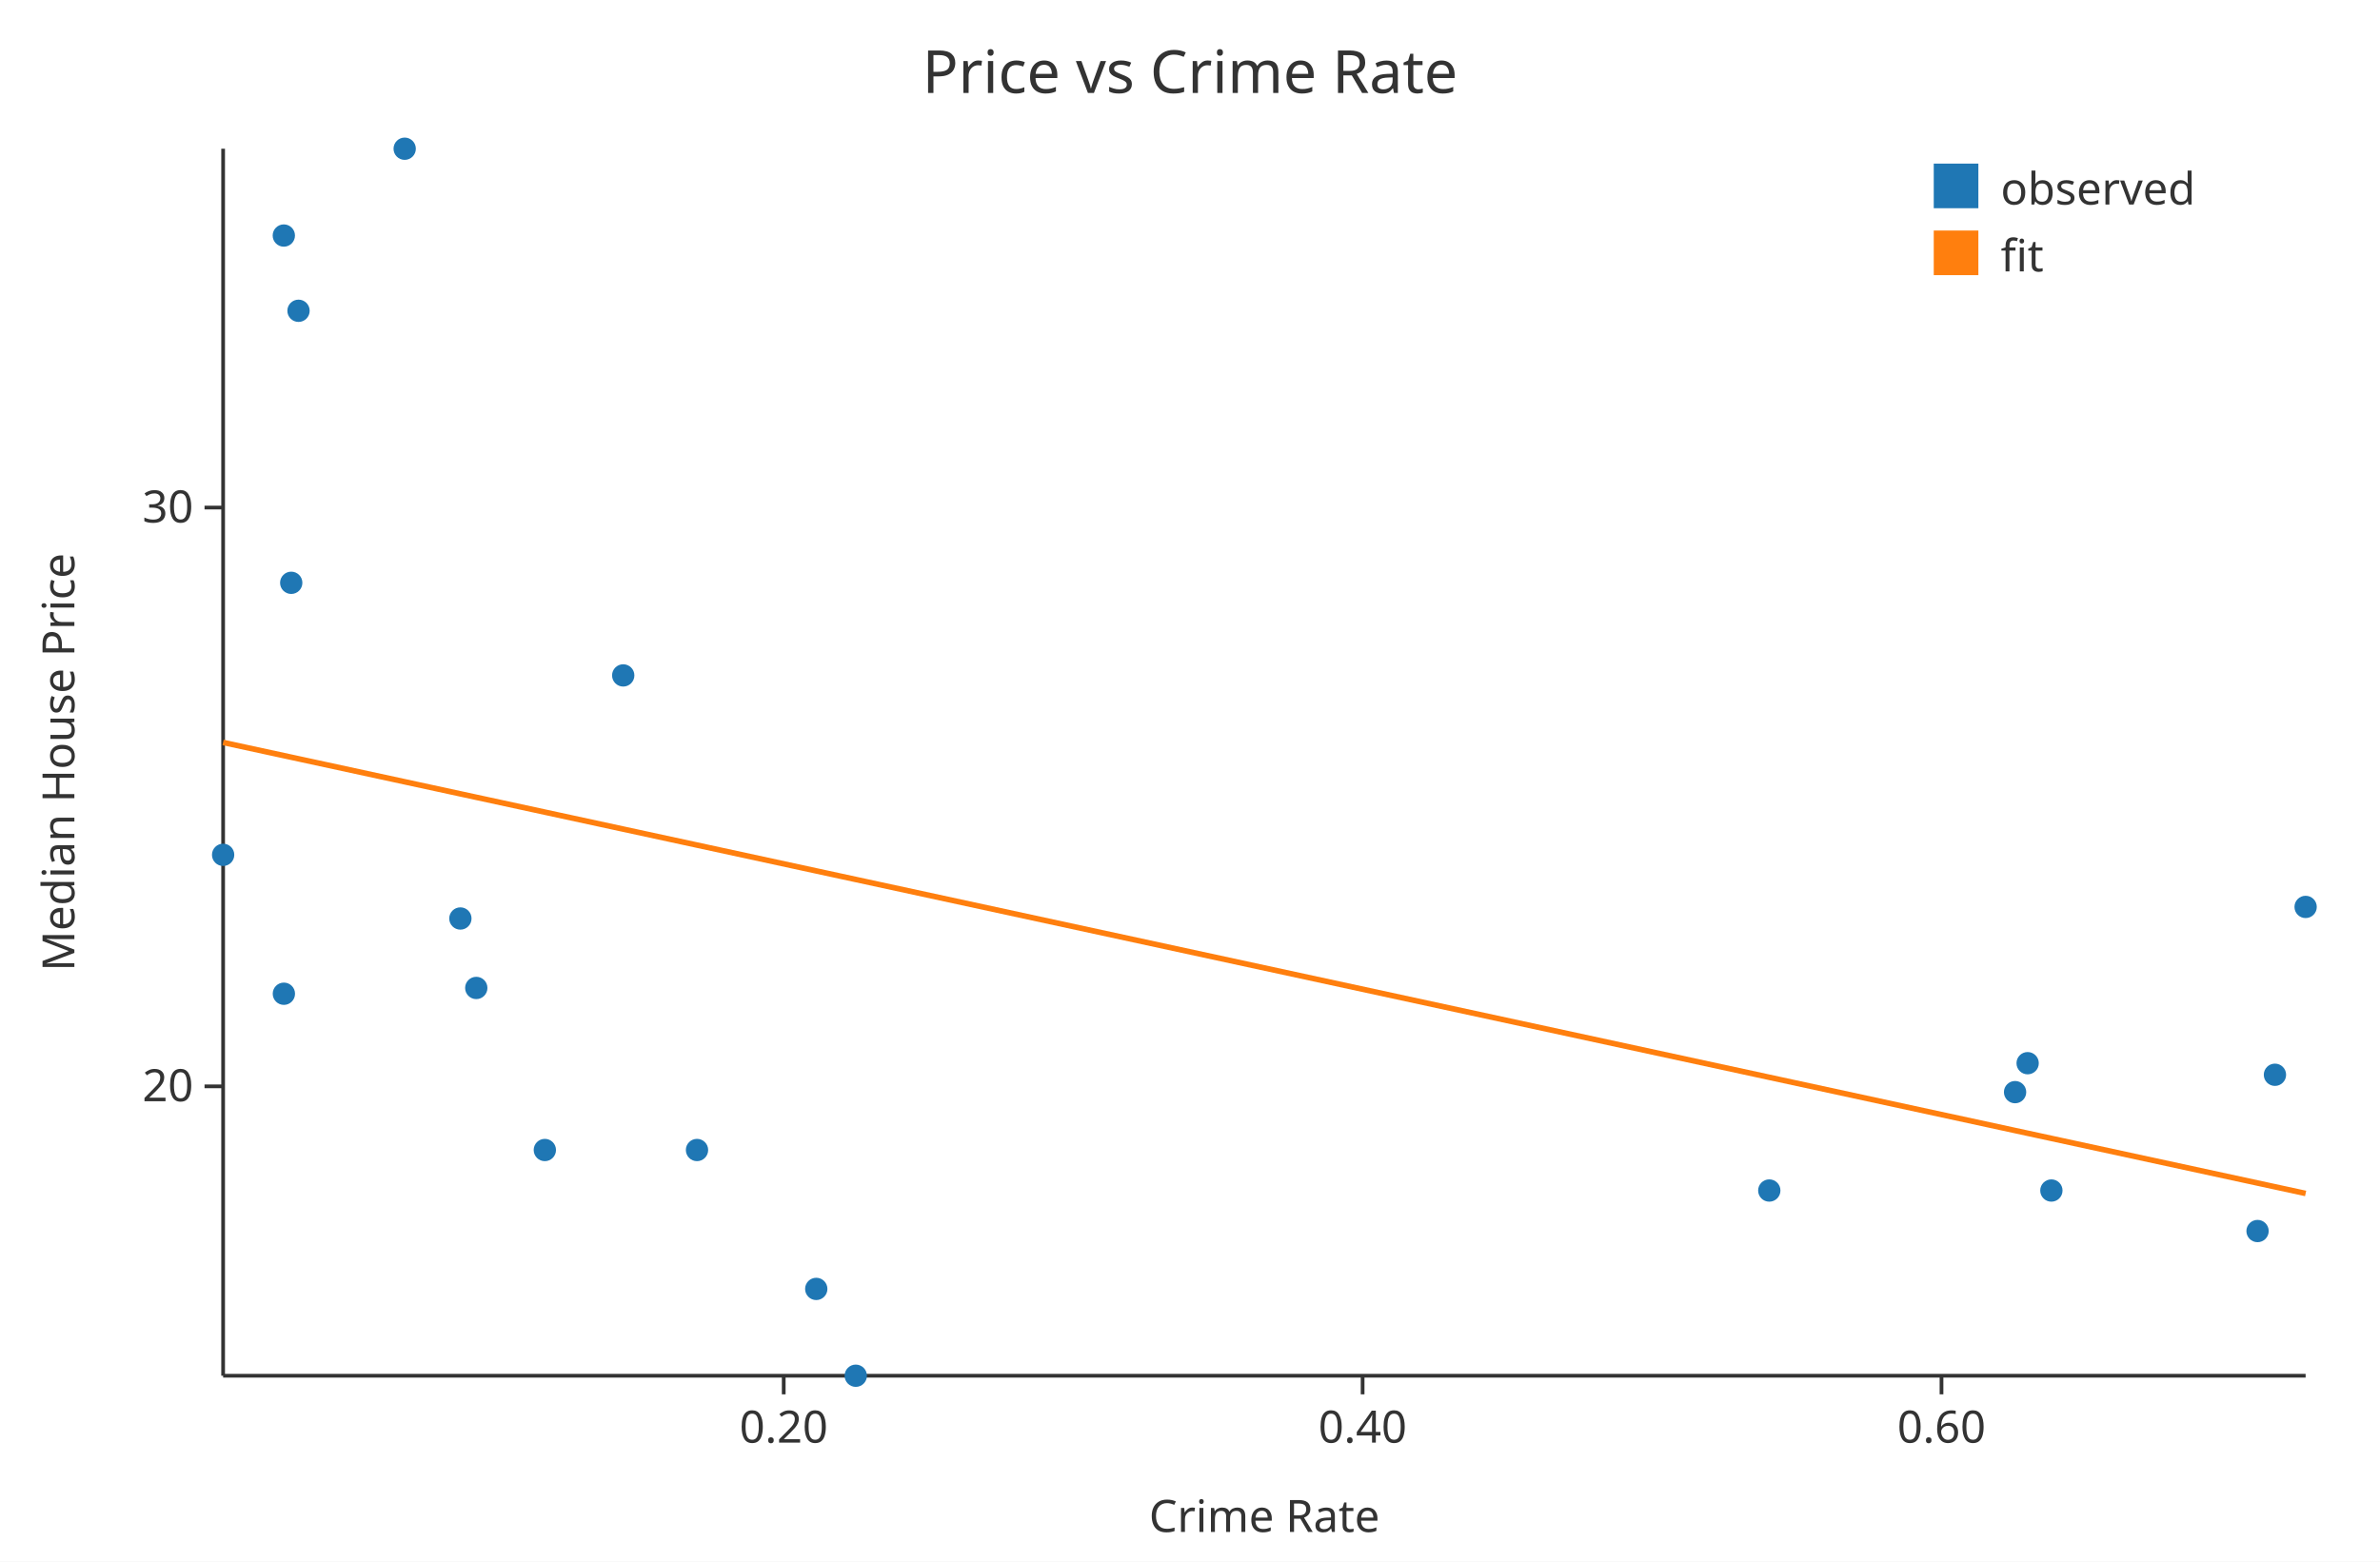
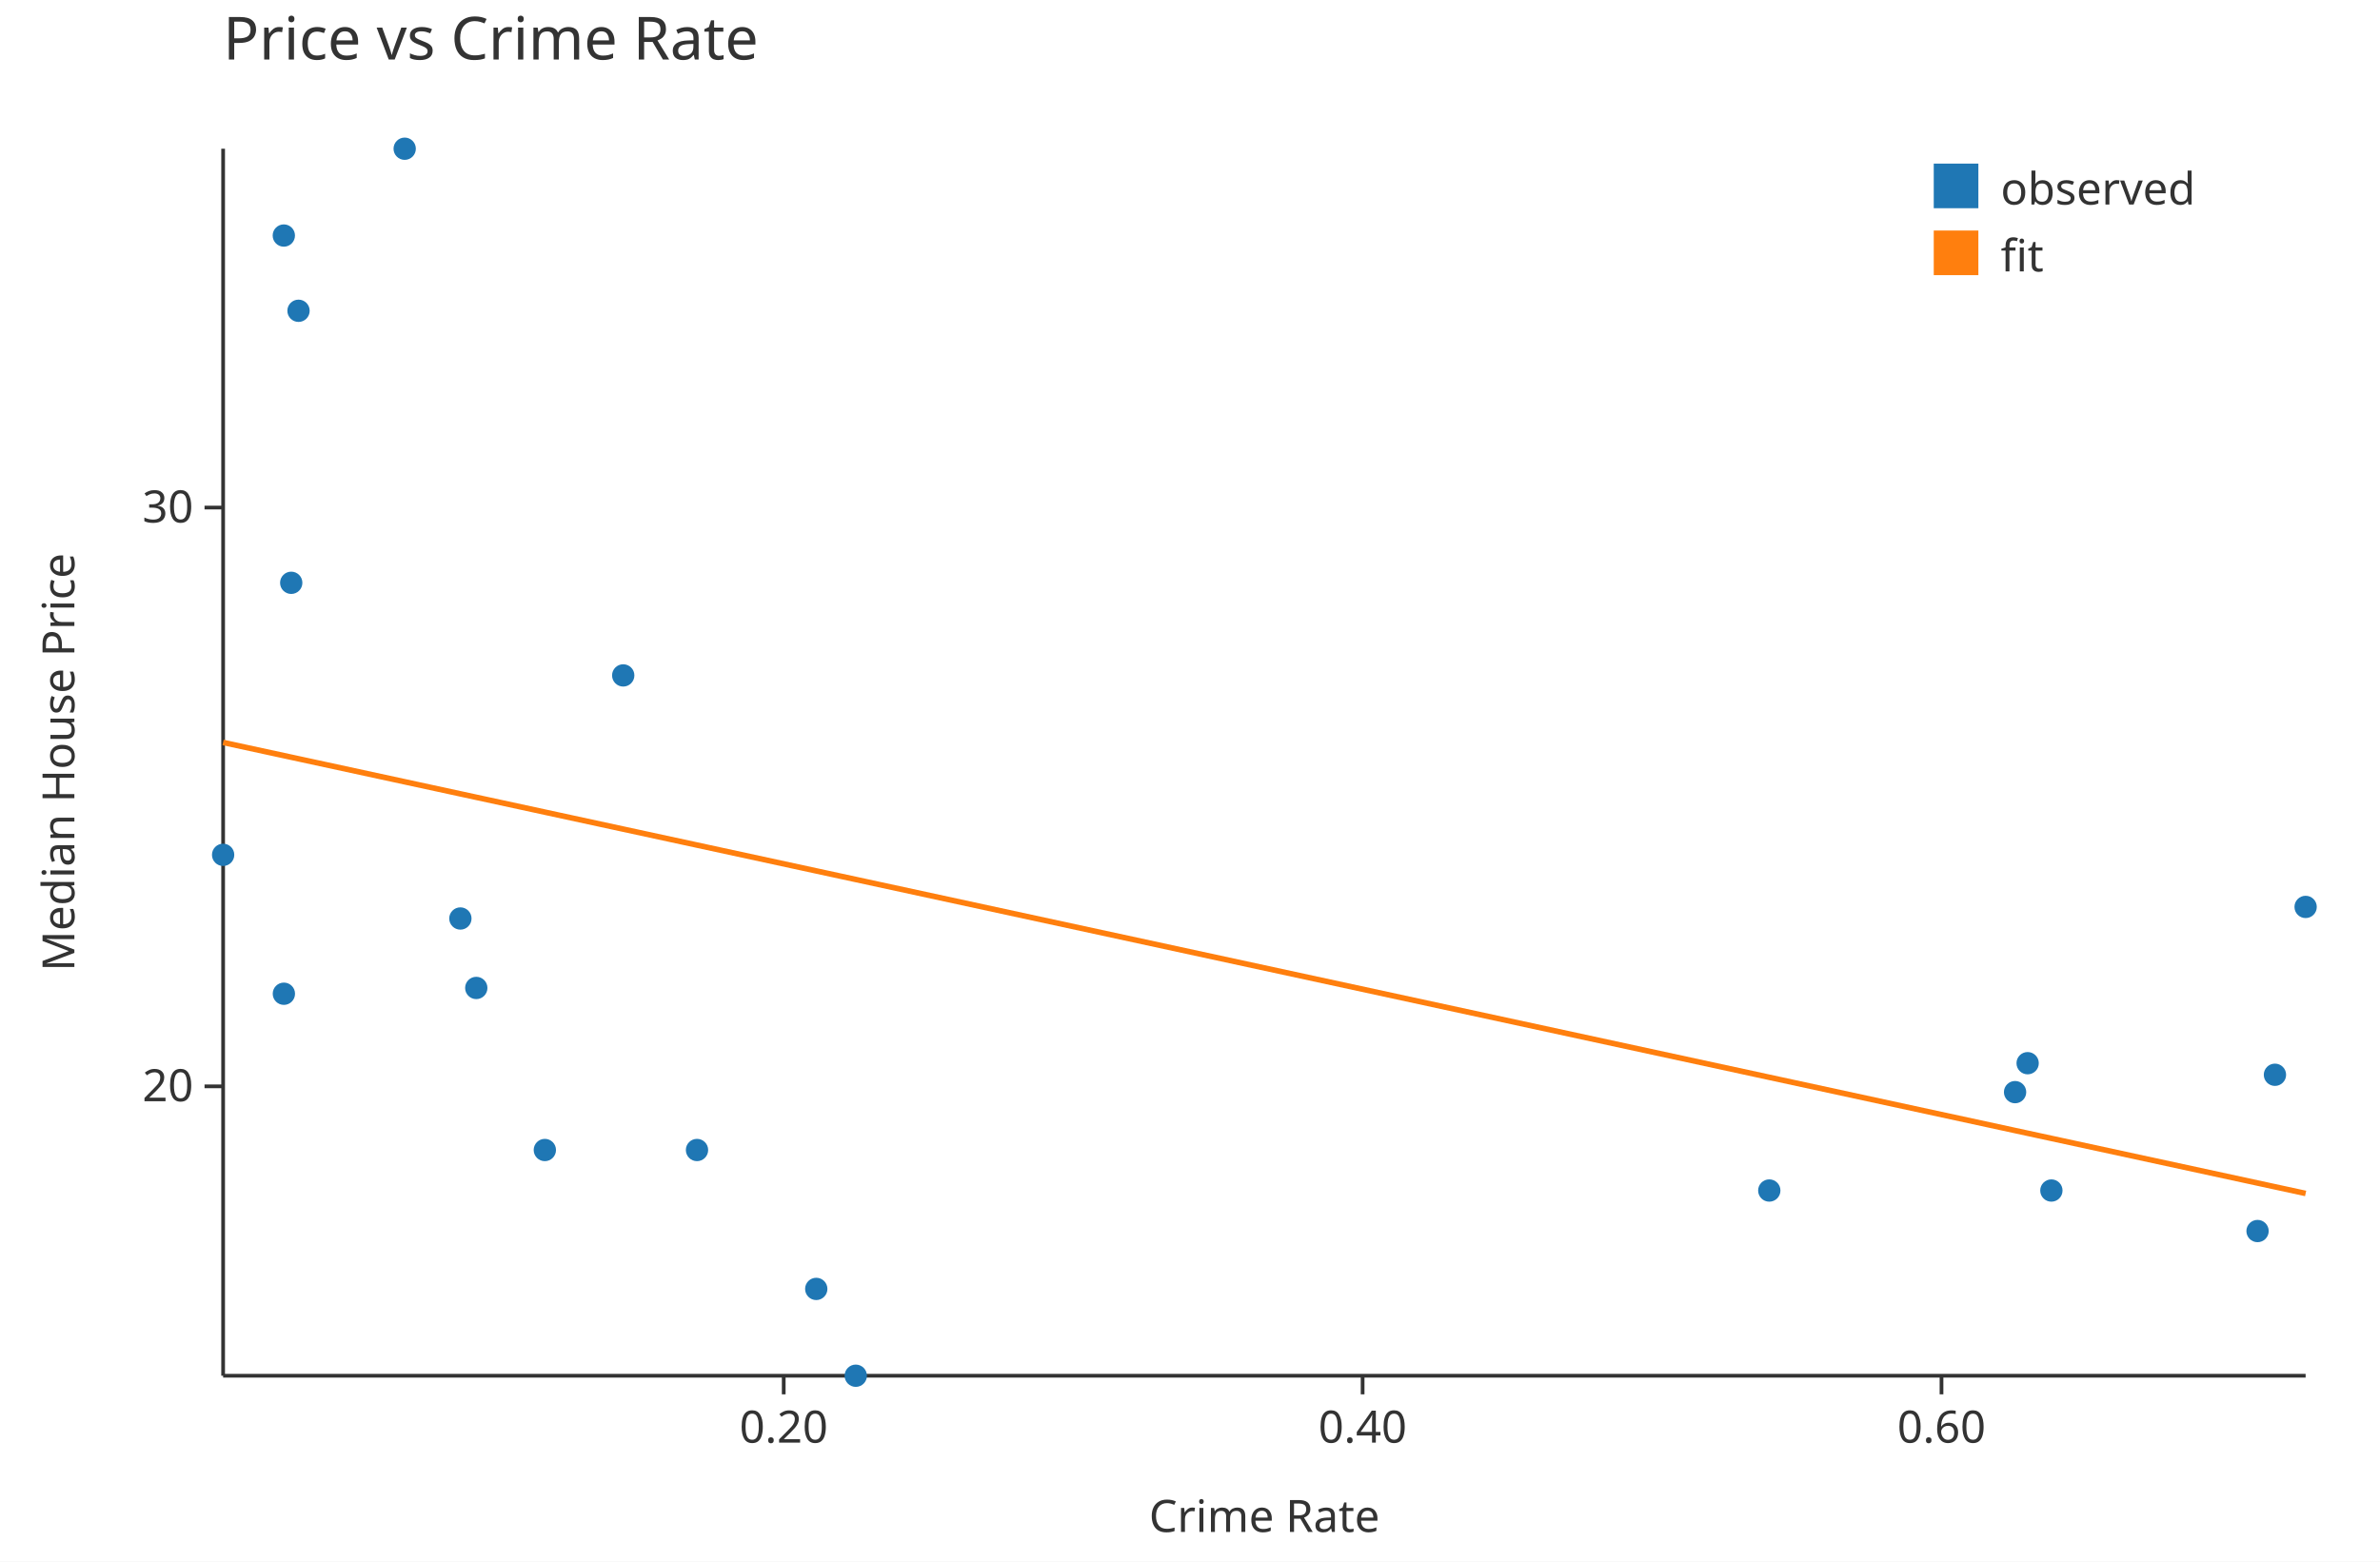
<svg xmlns="http://www.w3.org/2000/svg" width="640" height="420" viewBox="0 0 640 420">
  <rect x="0" y="0" width="640" height="420" fill="white" />
  <line x1="60.0" y1="370.0" x2="620.0" y2="370.0" stroke="#333333" stroke-width="1.0" />
  <line x1="60.0" y1="40.0" x2="60.0" y2="370.0" stroke="#333333" stroke-width="1.0" />
  <line x1="210.749" y1="370.0" x2="210.749" y2="375.0" stroke="#333333" stroke-width="1.0" />
  <text x="210.749" y="388.0" font-family="sans-serif" font-size="12.0" fill="#333333" text-anchor="middle">0.20</text>
  <line x1="366.417" y1="370.0" x2="366.417" y2="375.0" stroke="#333333" stroke-width="1.0" />
  <text x="366.417" y="388.0" font-family="sans-serif" font-size="12.0" fill="#333333" text-anchor="middle">0.40</text>
  <line x1="522.085" y1="370.0" x2="522.085" y2="375.0" stroke="#333333" stroke-width="1.0" />
  <text x="522.085" y="388.0" font-family="sans-serif" font-size="12.0" fill="#333333" text-anchor="middle">0.60</text>
  <line x1="55.0" y1="292.17" x2="60.0" y2="292.17" stroke="#333333" stroke-width="1.0" />
  <text x="52.0" y="296.17" font-family="sans-serif" font-size="12.0" fill="#333333" text-anchor="end">20</text>
  <line x1="55.0" y1="136.509" x2="60.0" y2="136.509" stroke="#333333" stroke-width="1.0" />
  <text x="52.0" y="140.509" font-family="sans-serif" font-size="12.0" fill="#333333" text-anchor="end">30</text>
  <circle cx="60.0" cy="229.906" r="3.0" fill="#1f77b4" stroke="none" stroke-width="0.0" />
  <circle cx="76.337" cy="267.264" r="3.0" fill="#1f77b4" stroke="none" stroke-width="0.0" />
  <circle cx="76.322" cy="63.349" r="3.0" fill="#1f77b4" stroke="none" stroke-width="0.0" />
  <circle cx="80.276" cy="83.585" r="3.0" fill="#1f77b4" stroke="none" stroke-width="0.0" />
  <circle cx="108.825" cy="40.0" r="3.0" fill="#1f77b4" stroke="none" stroke-width="0.0" />
  <circle cx="78.314" cy="156.745" r="3.0" fill="#1f77b4" stroke="none" stroke-width="0.0" />
  <circle cx="123.801" cy="247.028" r="3.0" fill="#1f77b4" stroke="none" stroke-width="0.0" />
  <circle cx="167.59" cy="181.651" r="3.0" fill="#1f77b4" stroke="none" stroke-width="0.0" />
  <circle cx="219.497" cy="346.651" r="3.0" fill="#1f77b4" stroke="none" stroke-width="0.0" />
  <circle cx="187.43" cy="309.292" r="3.0" fill="#1f77b4" stroke="none" stroke-width="0.0" />
  <circle cx="230.122" cy="370.0" r="3.0" fill="#1f77b4" stroke="none" stroke-width="0.0" />
  <circle cx="146.512" cy="309.292" r="3.0" fill="#1f77b4" stroke="none" stroke-width="0.0" />
  <circle cx="128.074" cy="265.708" r="3.0" fill="#1f77b4" stroke="none" stroke-width="0.0" />
  <circle cx="545.248" cy="285.943" r="3.0" fill="#1f77b4" stroke="none" stroke-width="0.0" />
  <circle cx="551.631" cy="320.189" r="3.0" fill="#1f77b4" stroke="none" stroke-width="0.0" />
  <circle cx="541.87" cy="293.726" r="3.0" fill="#1f77b4" stroke="none" stroke-width="0.0" />
  <circle cx="620.0" cy="243.915" r="3.0" fill="#1f77b4" stroke="none" stroke-width="0.0" />
  <circle cx="607.072" cy="331.085" r="3.0" fill="#1f77b4" stroke="none" stroke-width="0.0" />
  <circle cx="611.75" cy="289.057" r="3.0" fill="#1f77b4" stroke="none" stroke-width="0.0" />
  <circle cx="475.774" cy="320.189" r="3.0" fill="#1f77b4" stroke="none" stroke-width="0.0" />
  <polyline fill="none" stroke="#ff7f0e" stroke-width="1.5" points="60.0,199.684 76.322,203.219 76.337,203.223 78.314,203.651 80.276,204.076 108.825,210.259 123.801,213.503 128.074,214.428 146.512,218.422 167.59,222.987 187.43,227.284 219.497,234.23 230.122,236.531 475.774,289.737 541.87,304.053 545.248,304.784 551.631,306.167 607.072,318.175 611.75,319.188 620.0,320.975" />
-   <text x="320.0" y="25.0" font-family="sans-serif" font-size="16.0" fill="#333333" text-anchor="middle">Price vs Crime Rate</text>
+   <text x="60.0" y="16.0" font-family="sans-serif" font-size="16.0" fill="#333333" text-anchor="start">Price vs Crime Rate</text>
  <text x="340.0" y="412.0" font-family="sans-serif" font-size="12.0" fill="#333333" text-anchor="middle">Crime Rate</text>
  <text x="20.0" y="205.0" font-family="sans-serif" font-size="12.0" fill="#333333" text-anchor="middle" transform="rotate(-90.0 20.0 205.0)">Median House Price</text>
  <rect x="520.0" y="44.0" width="12.0" height="12.0" fill="#1f77b4" stroke="none" stroke-width="0.0" />
  <text x="538.0" y="55.0" font-family="sans-serif" font-size="12.0" fill="#333333" text-anchor="start">observed</text>
  <rect x="520.0" y="62.0" width="12.0" height="12.0" fill="#ff7f0e" stroke="none" stroke-width="0.0" />
  <text x="538.0" y="73.0" font-family="sans-serif" font-size="12.0" fill="#333333" text-anchor="start">fit</text>
</svg>
